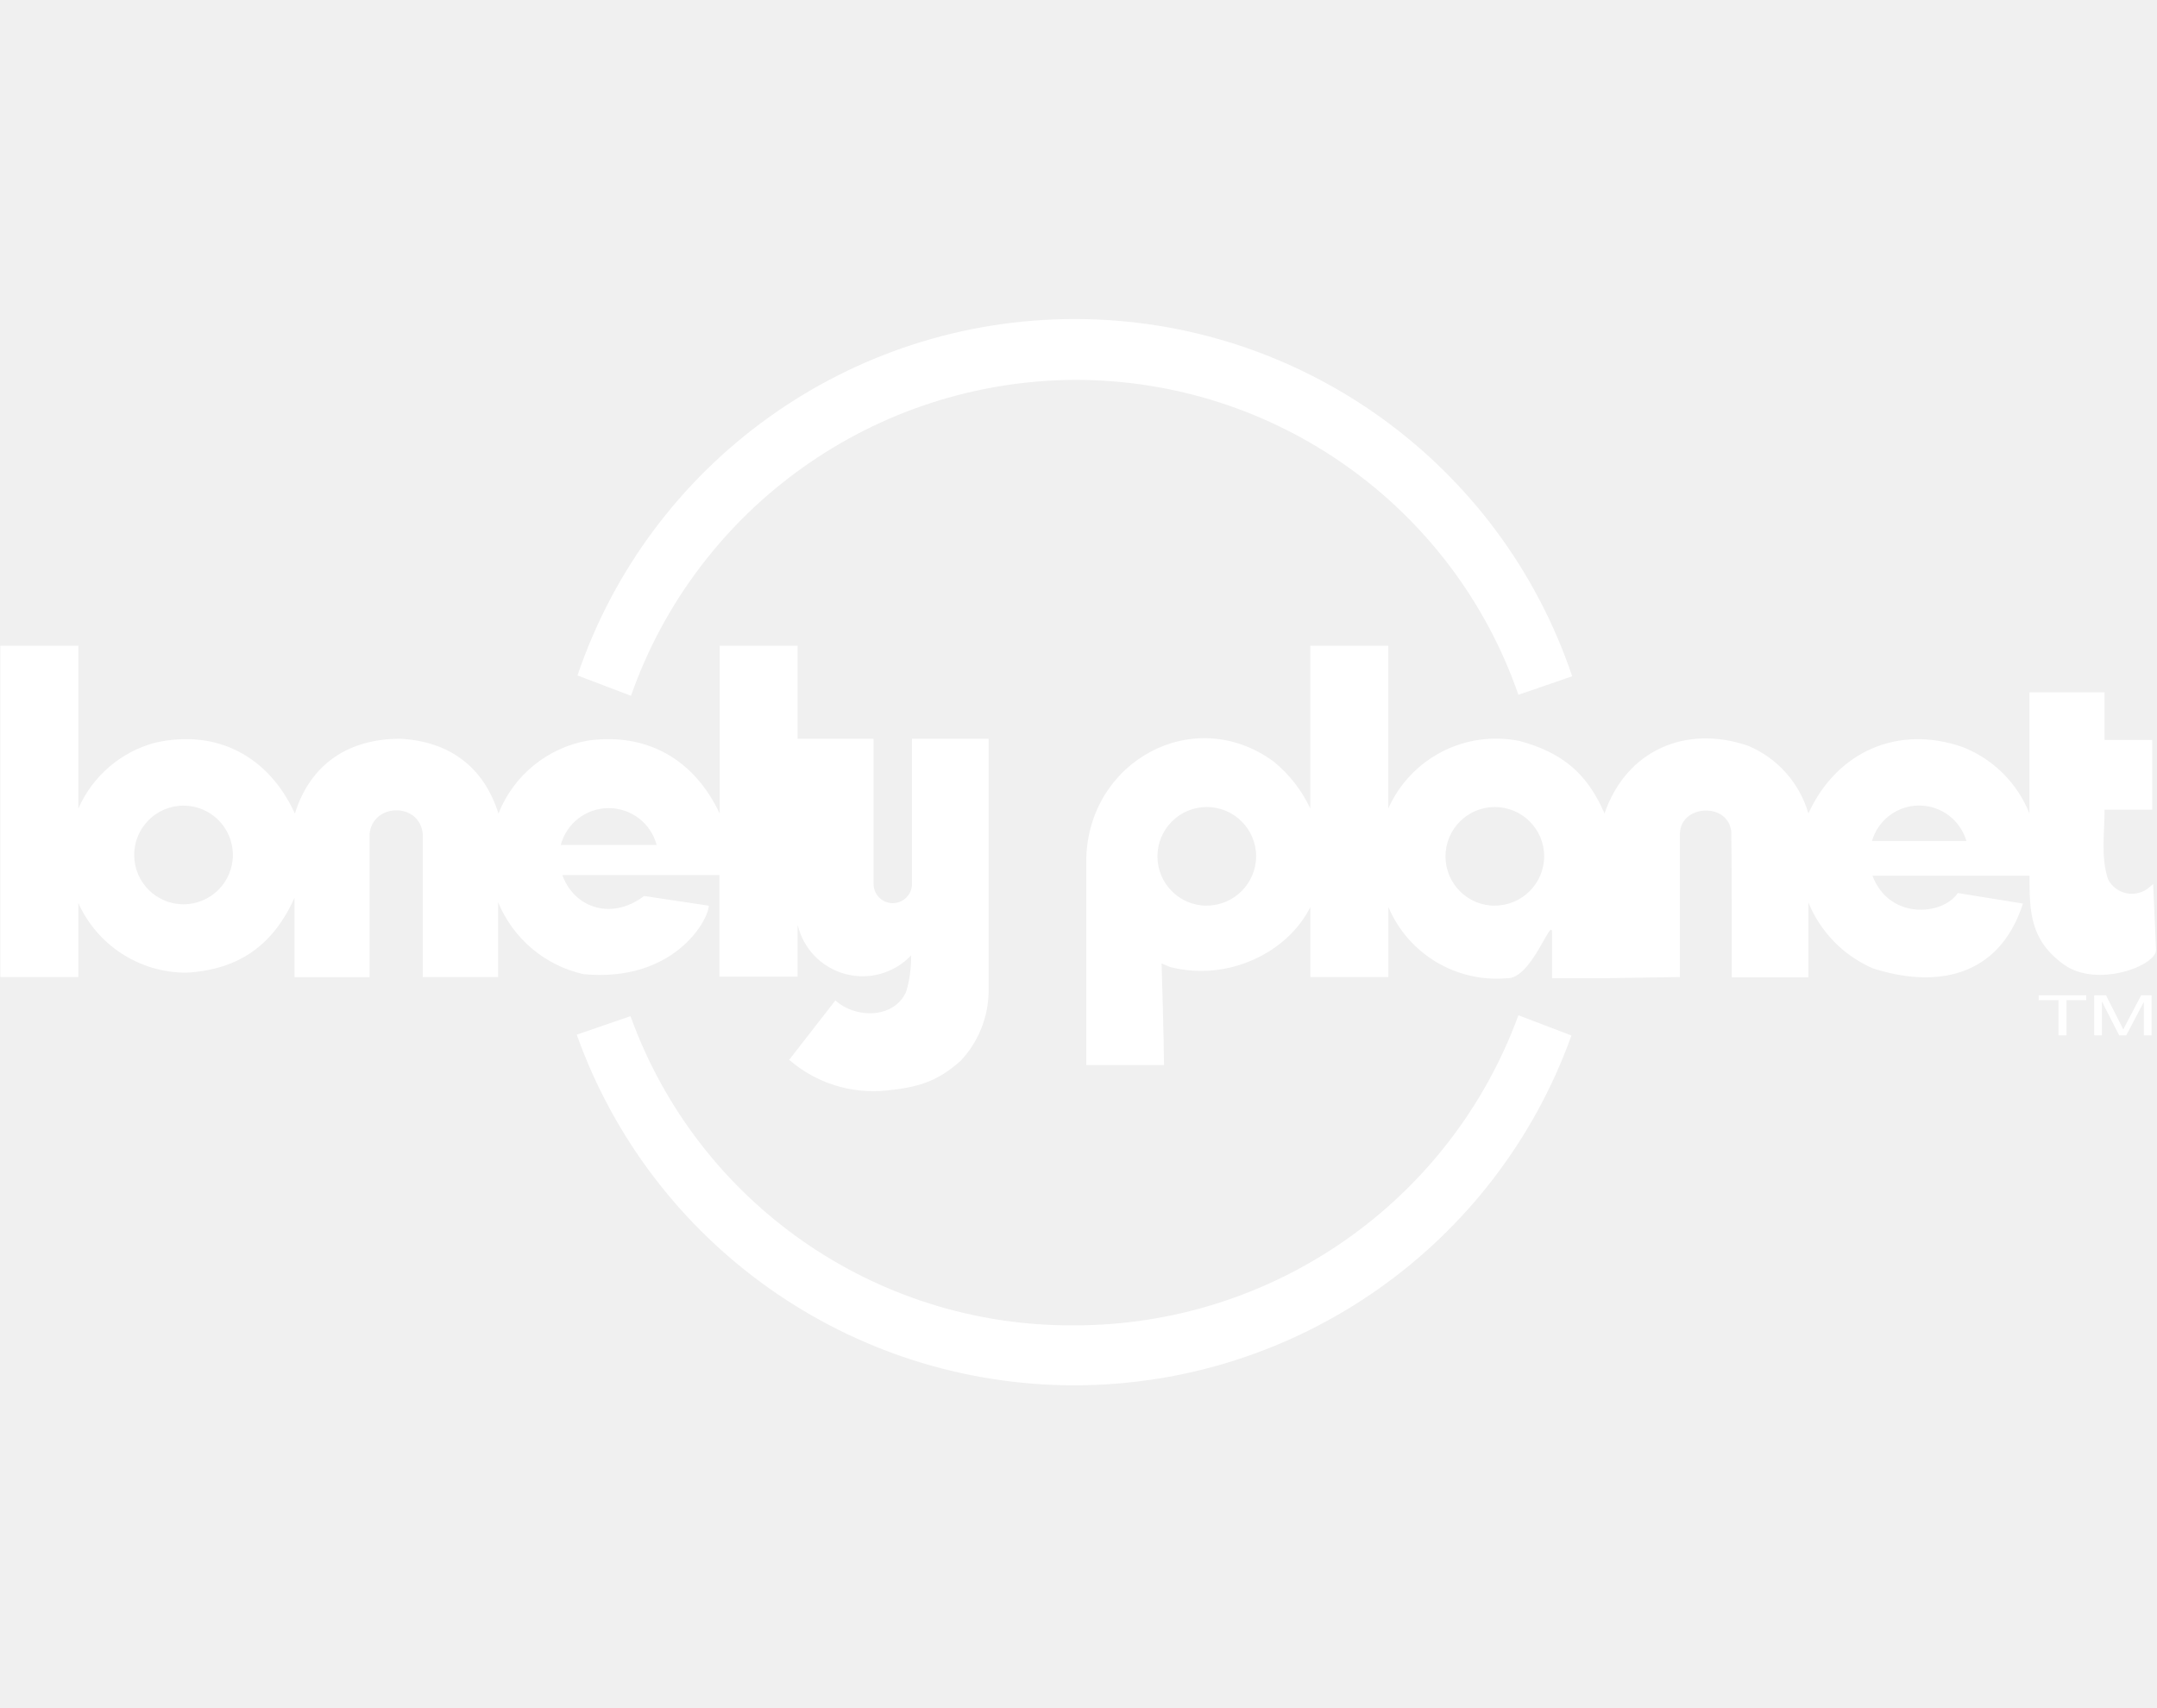
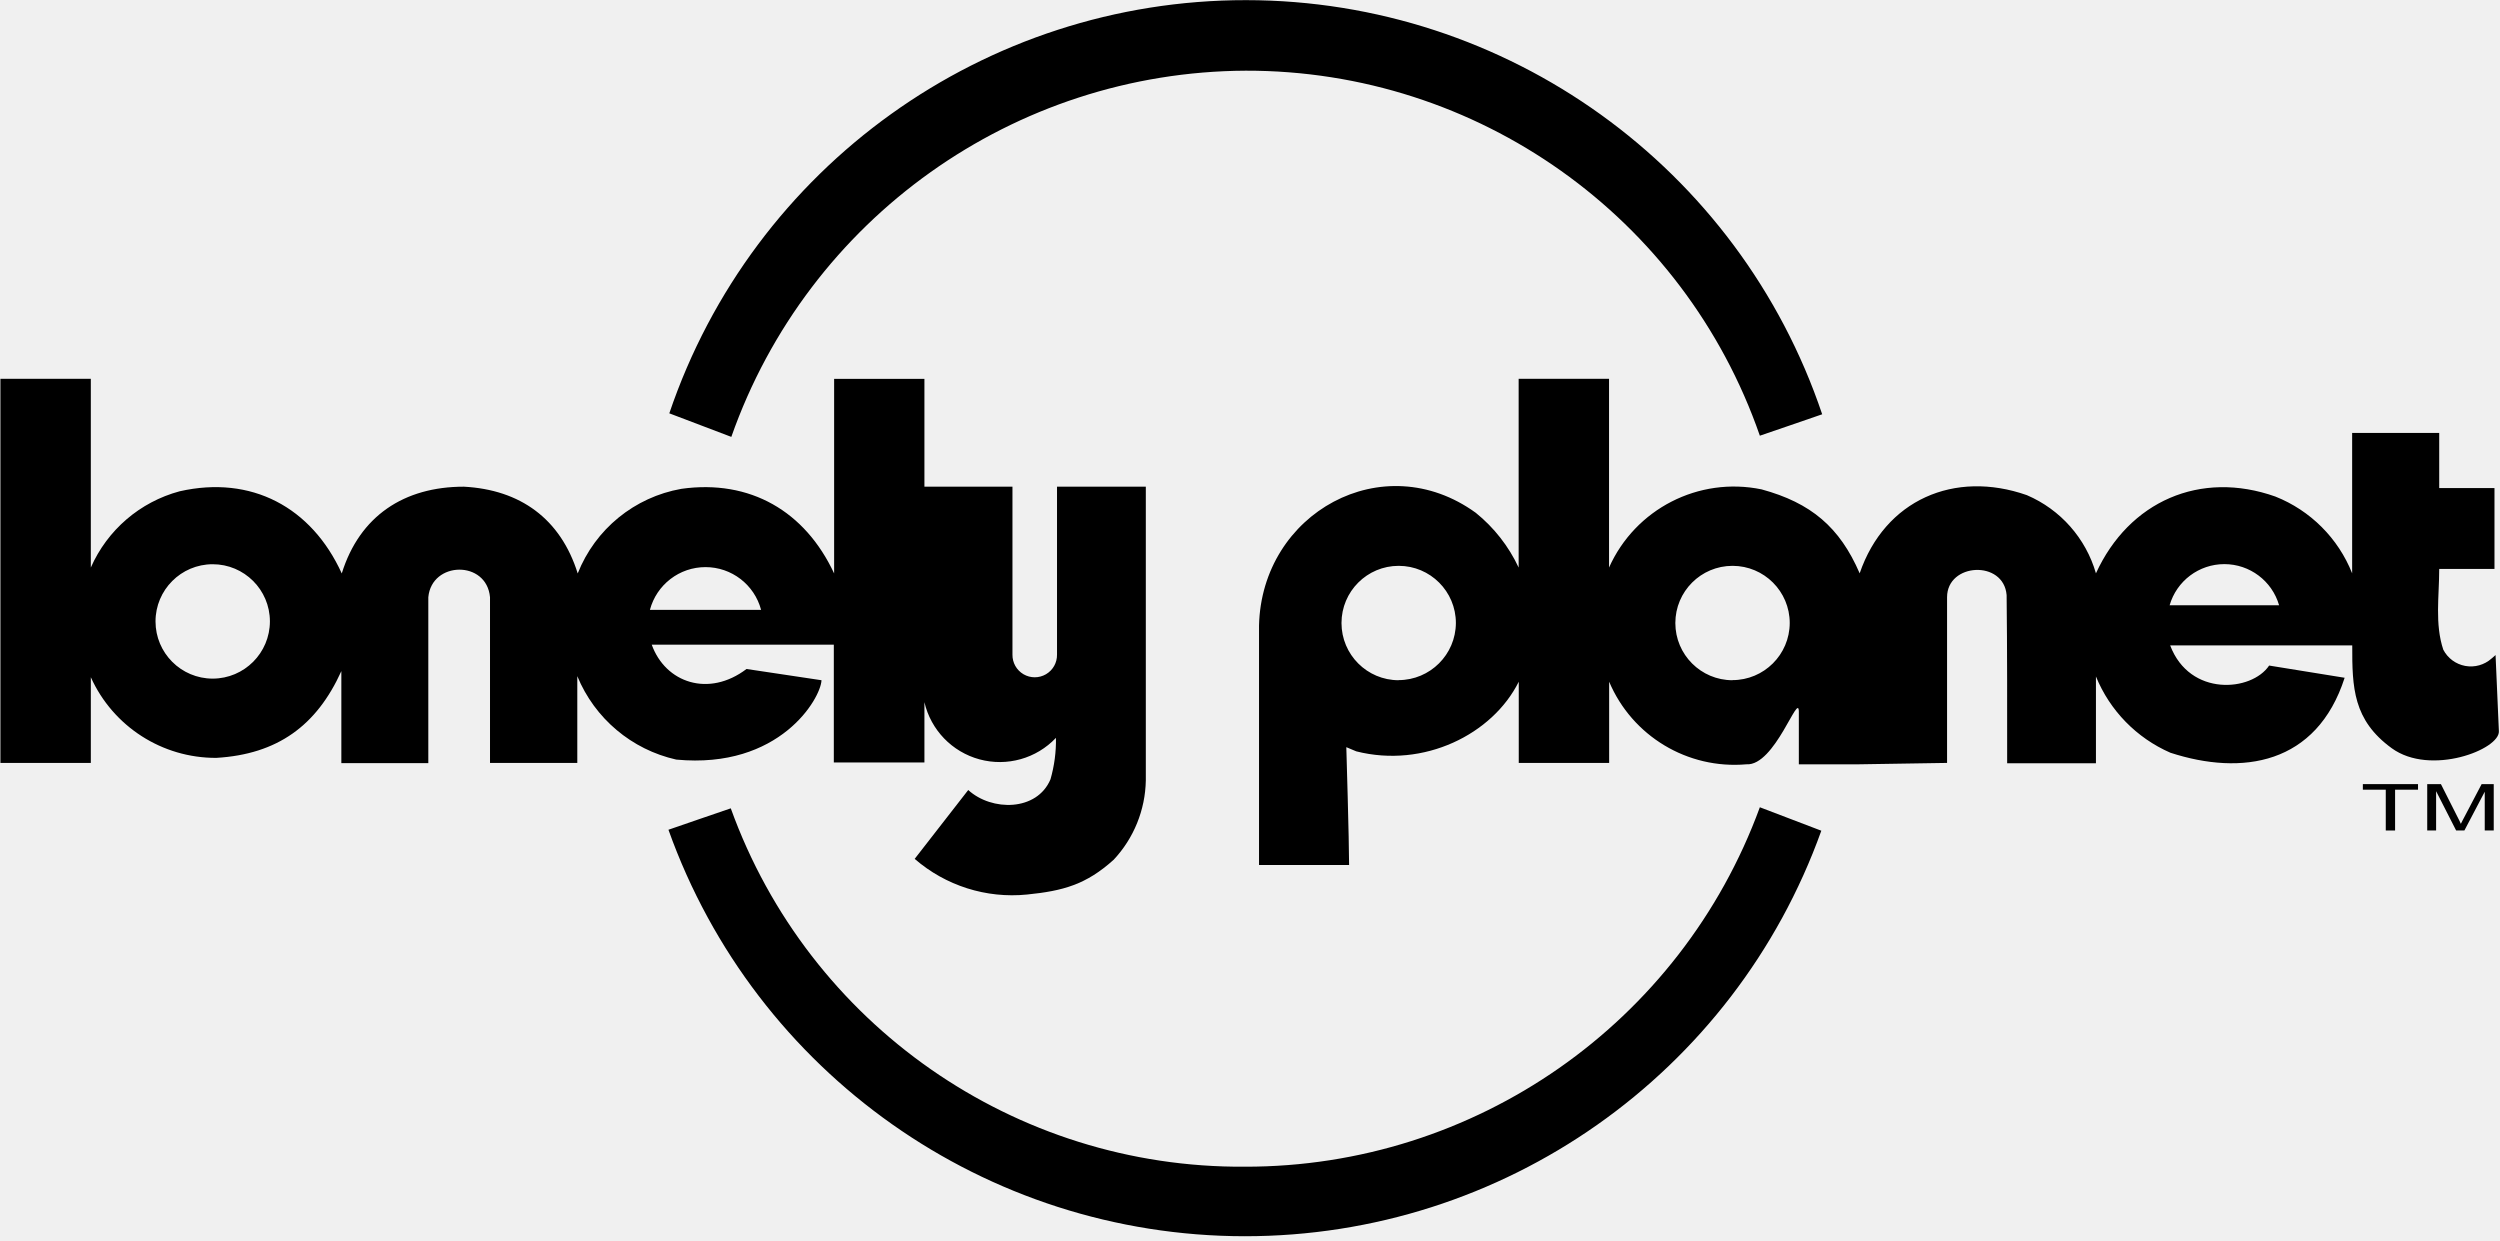
- <svg xmlns="http://www.w3.org/2000/svg" width="250" height="198" viewBox="0 0 399 198">
-   <g fill="#fff">
+ <svg xmlns="http://www.w3.org/2000/svg" width="399" height="198" viewBox="0 0 399 198">
+   <g>
    <path d="M198.82 11.282c36.978-.074 69.93 23.322 82.052 58.256l4.991-1.709 4.958-1.71C277.519 26.65 240.528.057 198.876.022c-41.652-.035-78.688 26.496-92.055 65.945l9.897 3.76C128.98 34.85 161.85 11.451 198.82 11.282z" />
    <path d="M131.111 108.564l-11.966-1.795c-6.034 4.581-12.94 2.205-15.128-3.88h29.06v18.803h14.461v-9.624a12.342 12.342 0 0 0 20.992 5.693 22.53 22.53 0 0 1-.872 6.615c-2.154 5.128-9.384 5.128-13.128 1.71l-8.547 10.99a23.726 23.726 0 0 0 17.914 5.693c5.778-.581 9.453-1.59 13.847-5.555a19.026 19.026 0 0 0 5.128-12.65V77.675H168.7v26.804a3.556 3.556 0 1 1-7.111 0V77.675h-14.052V60.462h-14.41v31.06c-4.632-9.932-13.402-15.043-24.376-13.505a21.88 21.88 0 0 0-16.547 13.504c-2.735-8.735-9.18-13.367-18.17-13.846-9.54 0-16.633 4.667-19.488 13.846-4.82-10.58-14.427-15.709-25.88-13.11a21.607 21.607 0 0 0-14.171 12.17v-30.12H.068v61.3h14.428v-13.676a21.863 21.863 0 0 0 20.034 12.872c9.744-.58 16-5.128 19.949-13.846v14.684h13.88V95.316c.53-5.778 9.316-5.948 9.846 0v26.445h13.932v-13.846a22.376 22.376 0 0 0 15.795 13.316c16.53 1.572 23.077-9.795 23.18-12.667zm-97.162-.256a9.128 9.128 0 1 1 9.128-9.146 9.145 9.145 0 0 1-9.128 9.146zm87.521-10.975h-17.744a9.18 9.18 0 0 1 17.744 0zm271.898 32.958c-.291.53-.48.923-.616 1.196a14 14 0 0 0-.53-1.094l-2.65-5.248h-2.187v7.402h1.418v-6.273l3.197 6.273h1.316l3.248-6.188v6.188H398v-7.402h-1.932l-2.7 5.146z" />
    <path d="M198.684 186.205c-36.712.263-69.597-22.66-82.052-57.196l-4.991 1.709-4.957 1.71c13.87 38.874 50.67 64.84 91.946 64.875 41.274.034 78.119-25.87 92.054-64.722l-9.812-3.743c-12.617 34.495-45.458 57.418-82.188 57.367z" />
    <path d="M377.111 126.034L380.769 126.034 380.769 132.547 382.256 132.547 382.256 126.034 385.915 126.034 385.915 125.145 377.111 125.145z" />
    <path d="M381.726 119.419c6.189 4.496 17.283.188 17.095-2.735l-.53-12.137-.65.564a4.957 4.957 0 0 1-7.692-1.419c-1.368-4.102-.65-8.547-.65-12.889h8.82V77.897h-8.82v-8.803h-13.897v22.41a21.88 21.88 0 0 0-12.257-12.256c-11.966-4.24-23.367.752-28.632 12.256a19.436 19.436 0 0 0-11.026-12.478c-11.555-4.052-22.666.752-26.684 12.478-3.18-7.367-7.76-11.248-15.658-13.401a21.83 21.83 0 0 0-24.342 12.478v-30.12h-14.427v30.12a24.65 24.65 0 0 0-6.838-8.735c-14.786-10.718-34.188 0-34.598 18v38.205h14.376c0-3.846-.444-18.803-.444-18.803l1.59.667c10.769 2.735 21.743-2.701 25.931-11.112v12.958h14.428v-12.958a21.726 21.726 0 0 0 21.914 13.18c4.547.29 8.342-11.727 8.359-8.393v8.393h9.641l14.017-.222V95.316c0-5.504 9.043-5.983 9.504-.342.103 8.667.086 18.342.086 26.838h14.17v-13.846a22.598 22.598 0 0 0 11.881 12.17c11.436 3.727 23.35 1.898 27.812-11.965l-12.051-1.949c-2.77 4.154-12.667 5.043-15.795-3.213h29.06c-.017 6.717.12 11.914 6.307 16.41zm-158.495-10.855a9.128 9.128 0 1 1 9.128-9.128 9.162 9.162 0 0 1-9.145 9.111l.017.017zm53.282 0a9.128 9.128 0 1 1 9.128-9.128 9.145 9.145 0 0 1-9.162 9.111l.034.017zm69.76-11.966a9.094 9.094 0 0 1 17.47 0H346.24h.035z" />
  </g>
</svg>
